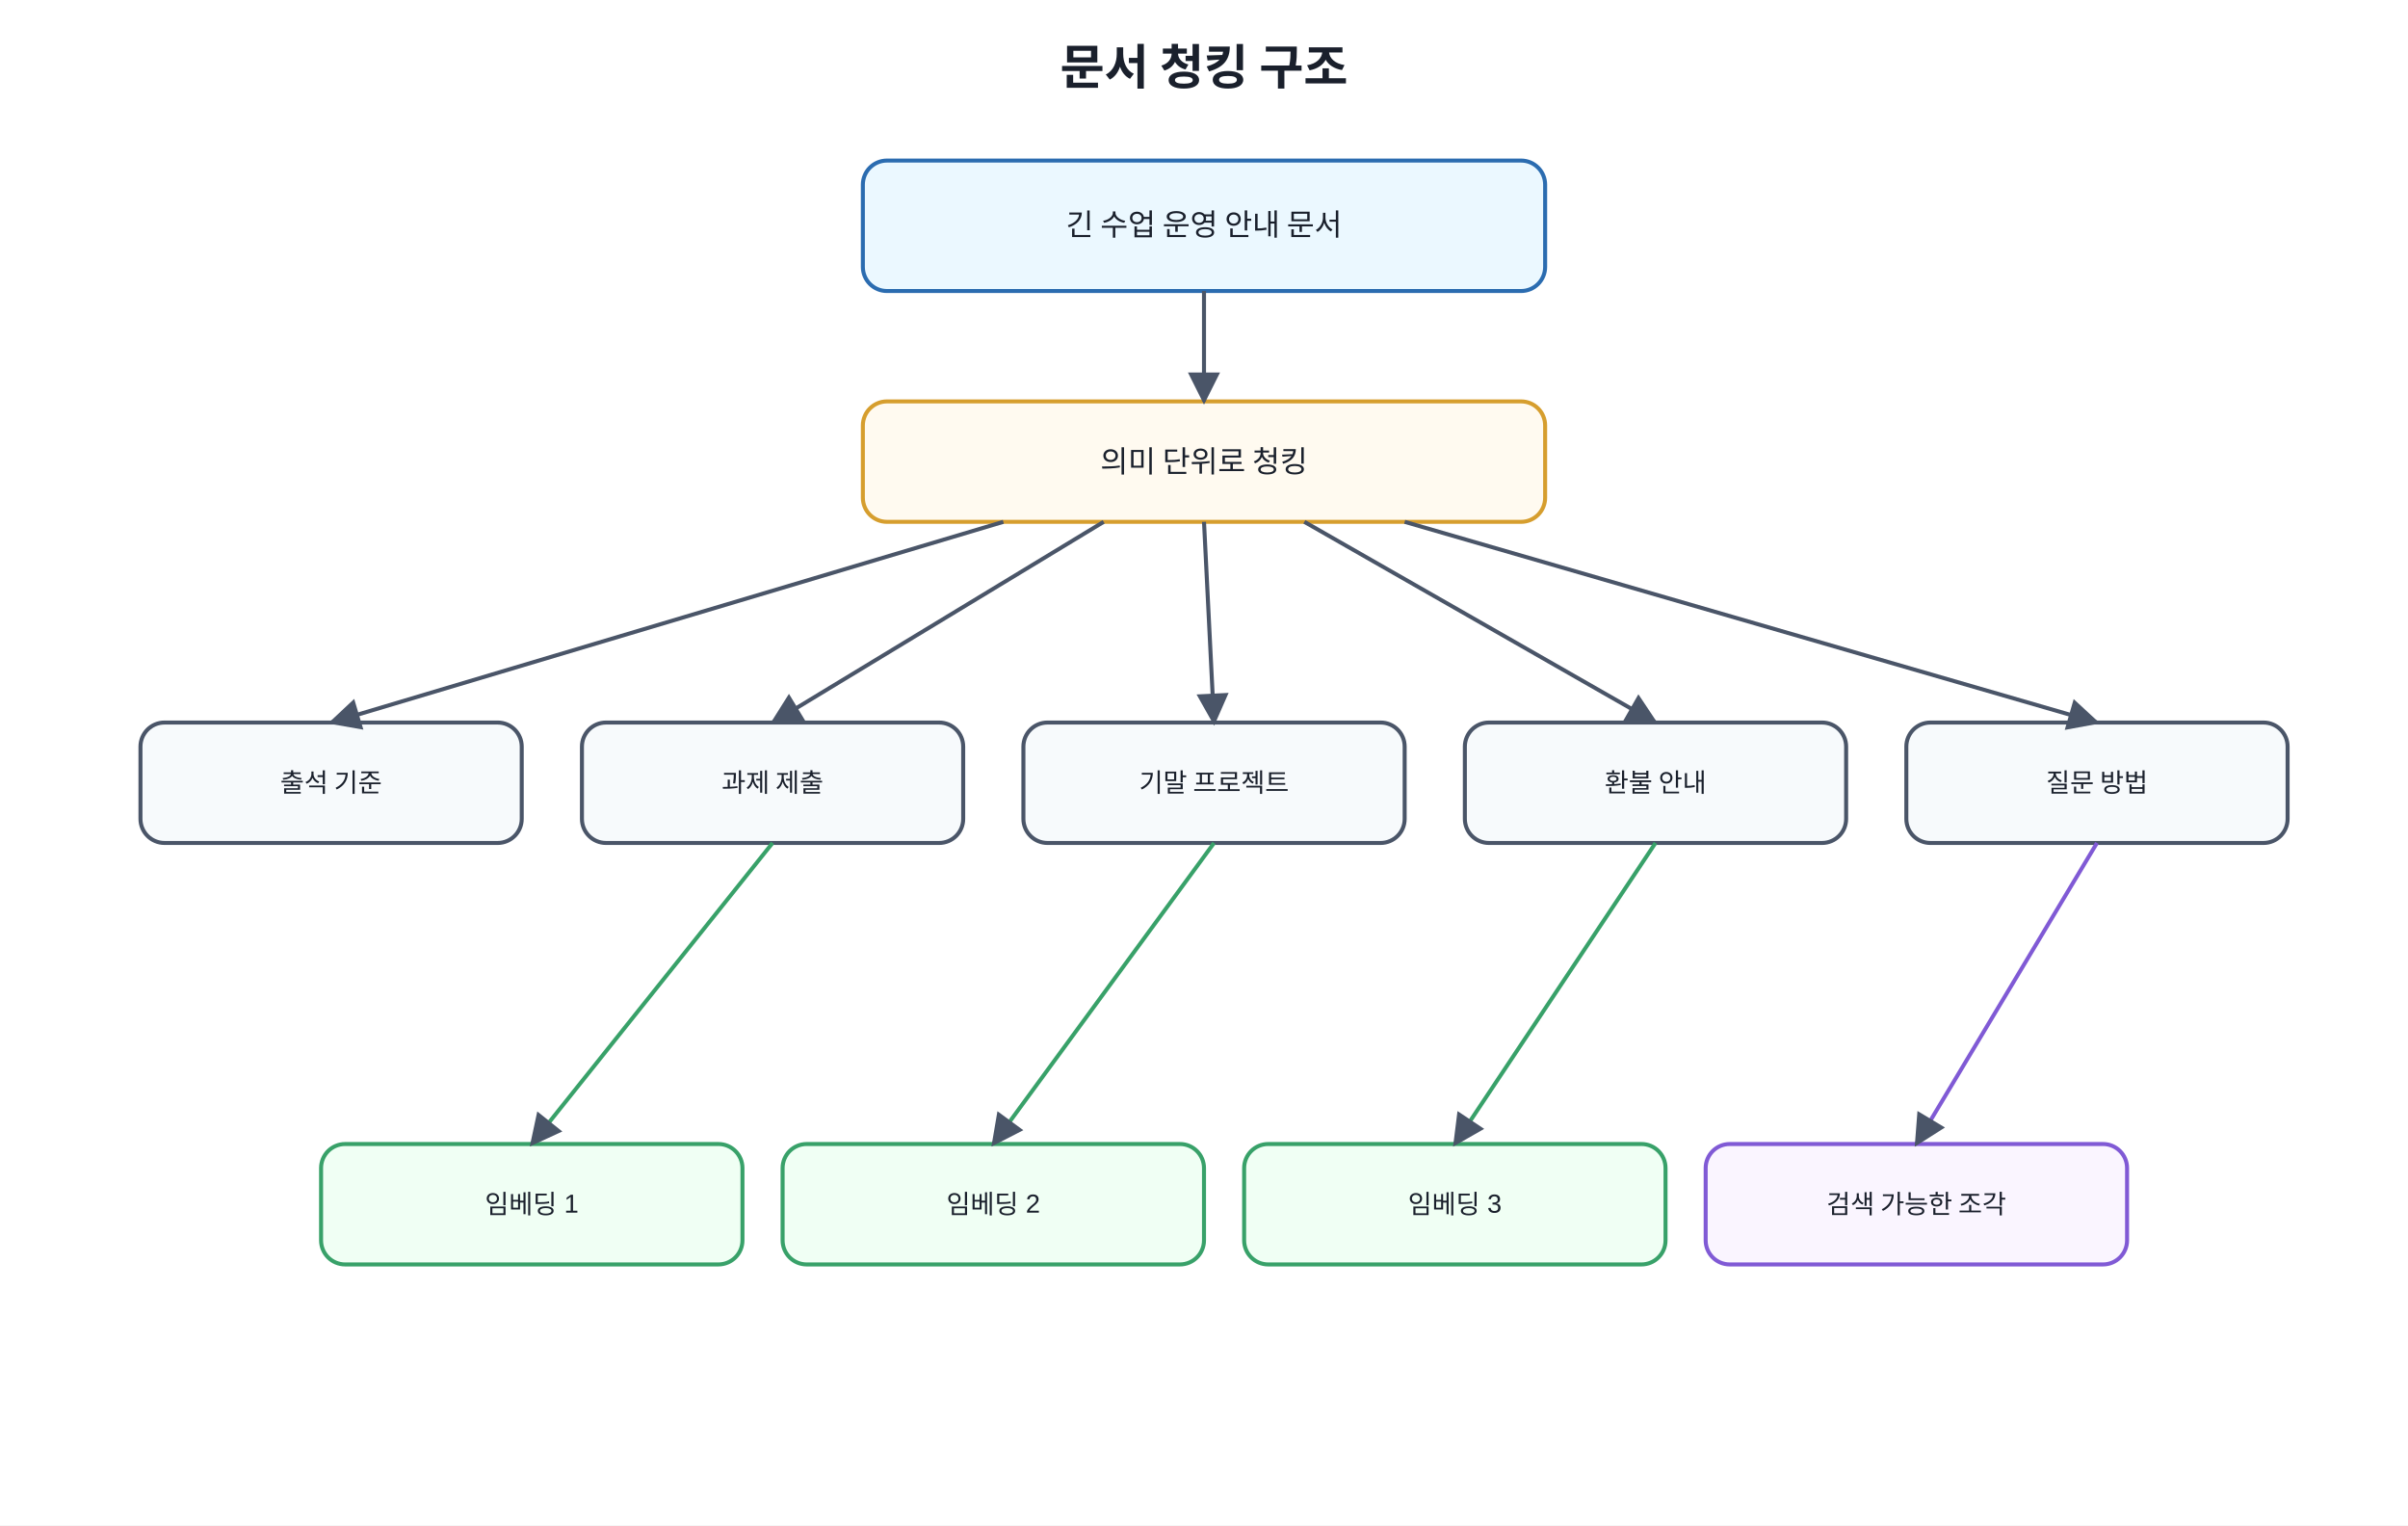
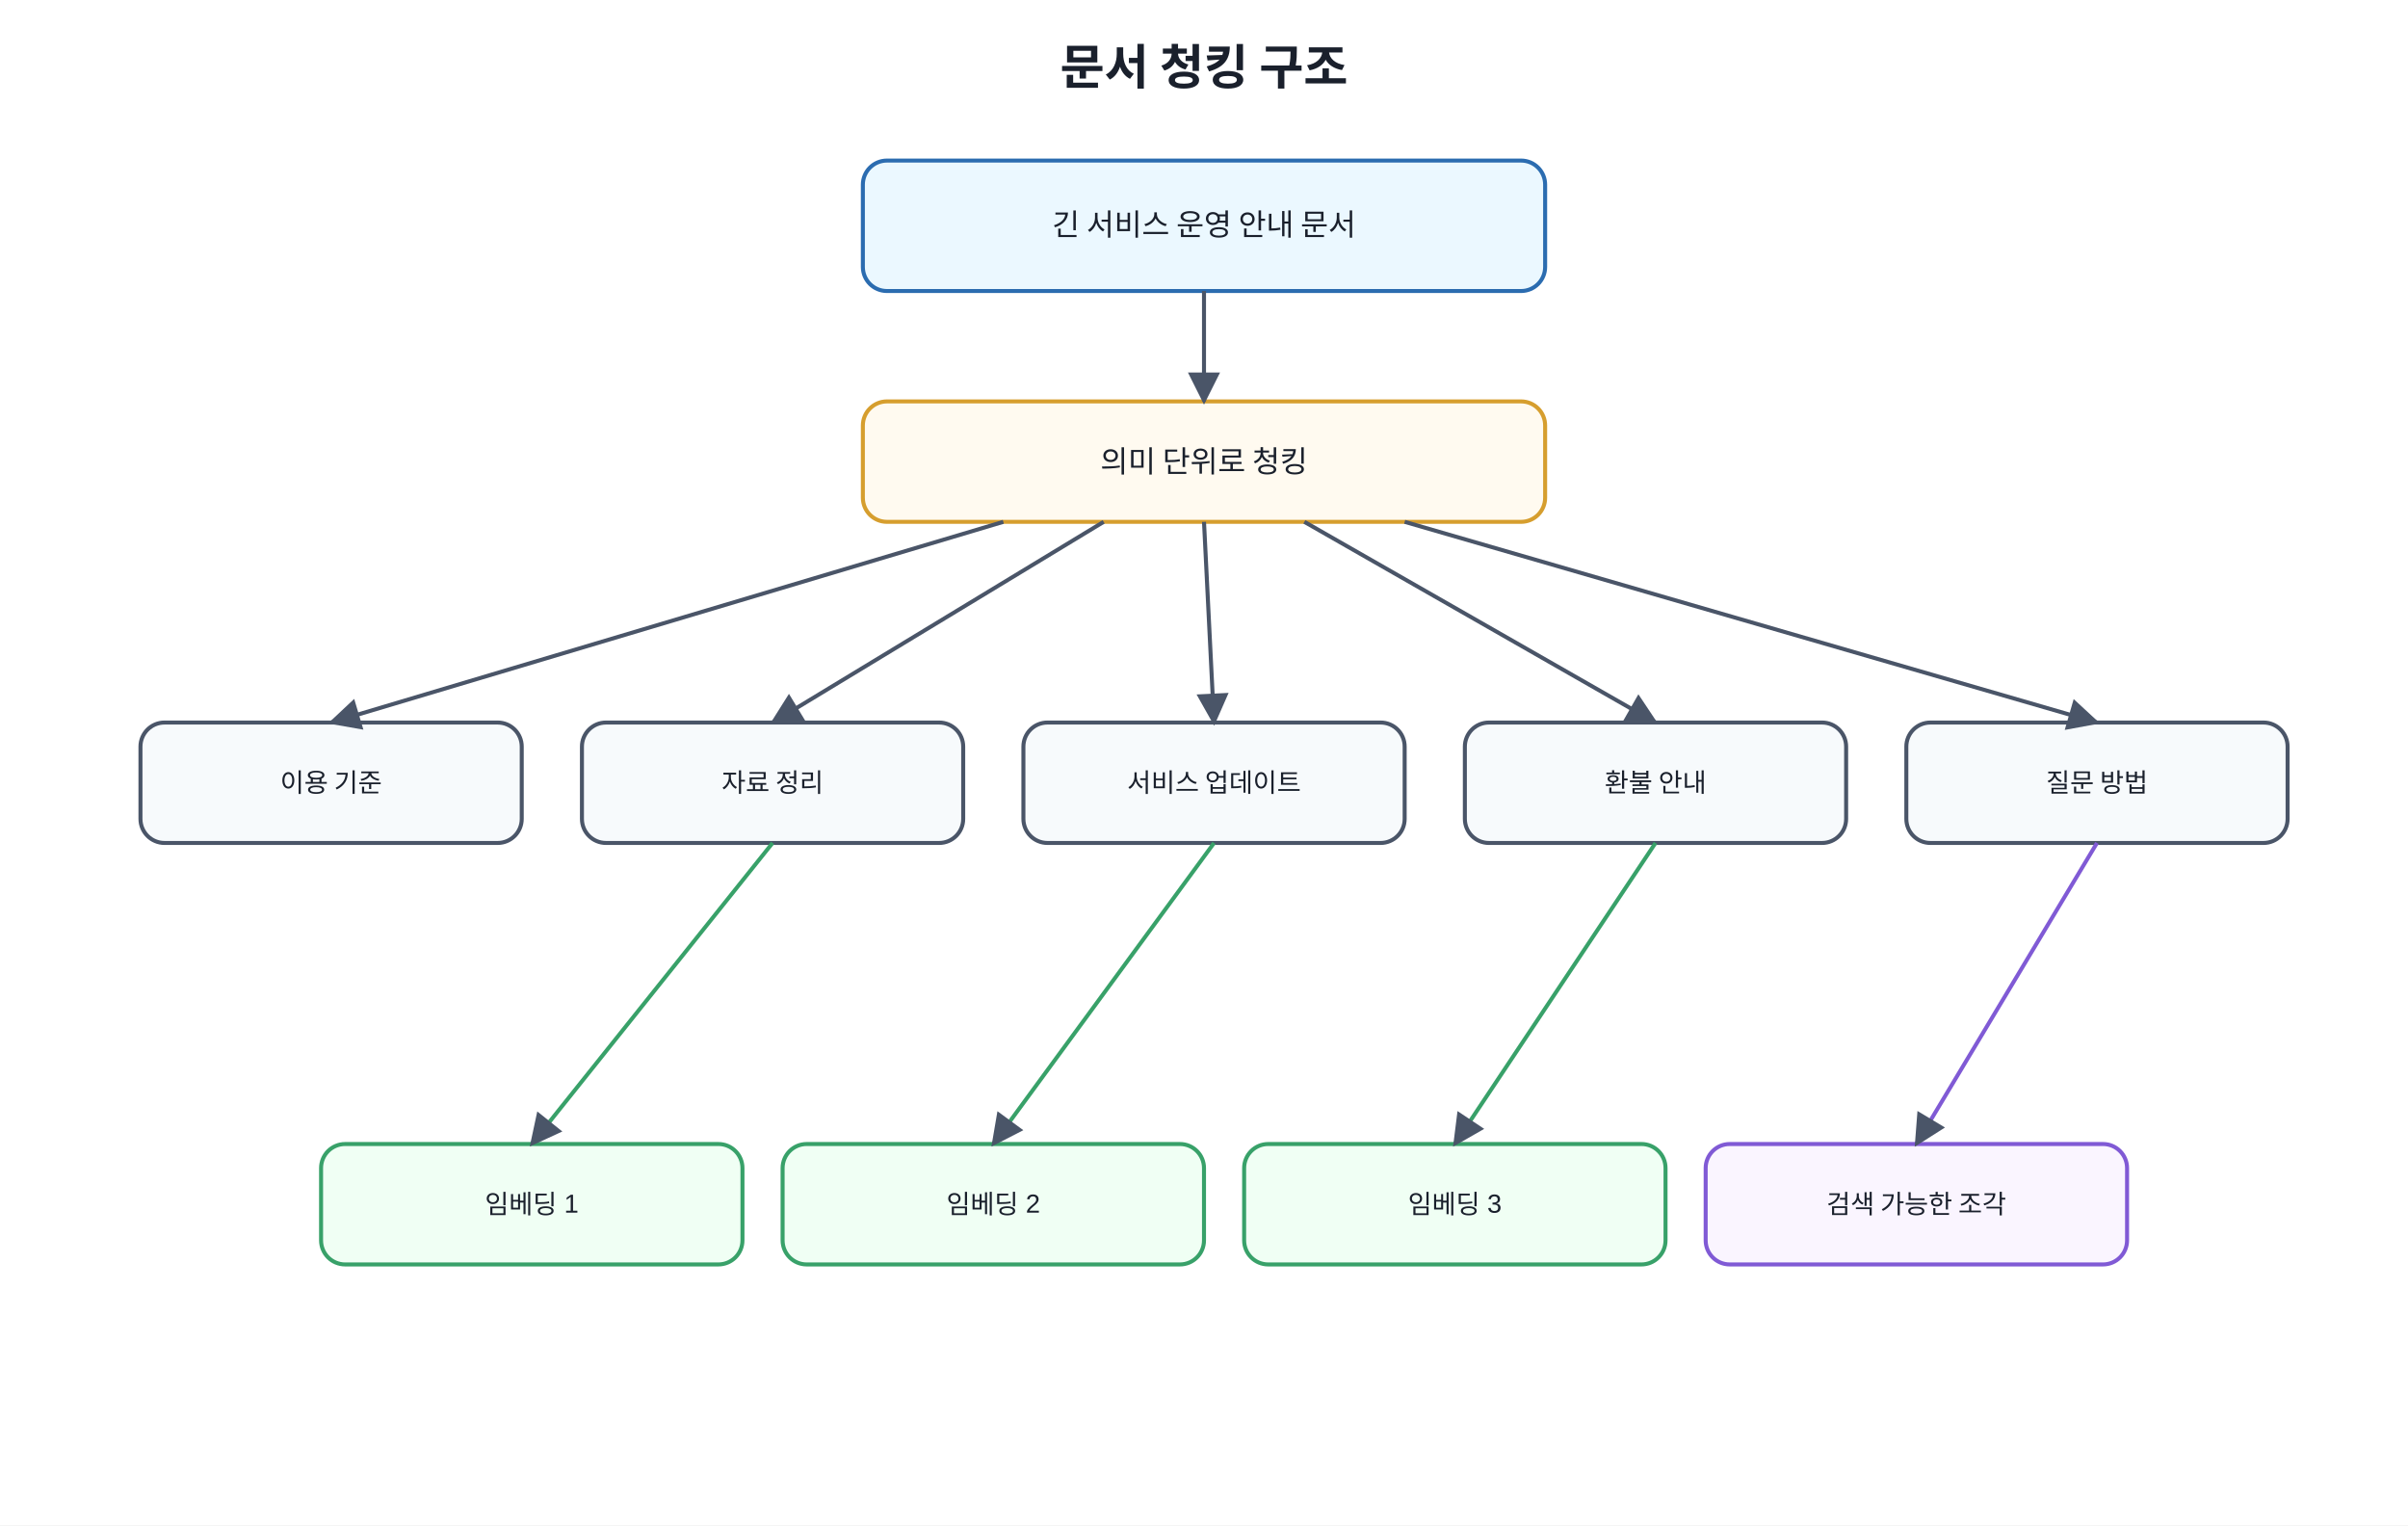
<svg xmlns="http://www.w3.org/2000/svg" width="1200" height="760" viewBox="0 0 1200 760">
  <defs>
    <marker id="a" viewBox="0 0 10 10" refX="9" refY="5" markerWidth="8" markerHeight="8" orient="auto">
      <path d="M0 0L10 5L0 10z" fill="#4a5568" />
    </marker>
    <style>text{font-family:Malgun Gothic,Apple SD Gothic Neo,Noto Sans KR,Arial,sans-serif;fill:#1a202c}.t{font-size:24px;font-weight:700}.b{fill:#f7fafc;stroke:#4a5568;stroke-width:2;rx:12}.m{fill:#ebf8ff;stroke:#2b6cb0}.g{fill:#f0fff4;stroke:#38a169}.y{fill:#fffaf0;stroke:#d69e2e}.p{fill:#faf5ff;stroke:#805ad5}.l{font-size:15px;text-anchor:middle;dominant-baseline:middle}.s{font-size:13px;text-anchor:middle;dominant-baseline:middle}</style>
  </defs>
  <rect width="100%" height="100%" fill="white" />
  <text x="600" y="42" text-anchor="middle" class="t">문서 청킹 구조</text>
  <rect x="430" y="80" width="340" height="65" class="b m" />
-   <text x="600" y="112" class="l">긴 수업 운영 안내 문서</text>
+   <text x="600" y="112" class="l">긴 서비스 운영 안내 문서</text>
  <rect x="430" y="200" width="340" height="60" class="b y" />
  <text x="600" y="230" class="l">의미 단위로 청킹</text>
  <rect x="70" y="360" width="190" height="60" class="b" />
-   <text x="165" y="390" class="s">출석 기준</text>
+   <text x="165" y="390" class="s">이용 기준</text>
  <rect x="290" y="360" width="190" height="60" class="b" />
-   <text x="385" y="390" class="s">과제 제출</text>
+   <text x="385" y="390" class="s">자료 정리</text>
  <rect x="510" y="360" width="190" height="60" class="b" />
-   <text x="605" y="390" class="s">기말 프로젝트</text>
+   <text x="605" y="390" class="s">서비스 업데이트</text>
  <rect x="730" y="360" width="190" height="60" class="b" />
  <text x="825" y="390" class="s">환불 안내</text>
  <rect x="950" y="360" width="190" height="60" class="b" />
  <text x="1045" y="390" class="s">질문 방법</text>
  <rect x="160" y="570" width="210" height="60" class="b g" />
  <text x="265" y="600" class="s">임베딩 1</text>
  <rect x="390" y="570" width="210" height="60" class="b g" />
  <text x="495" y="600" class="s">임베딩 2</text>
  <rect x="620" y="570" width="210" height="60" class="b g" />
  <text x="725" y="600" class="s">임베딩 3</text>
  <rect x="850" y="570" width="210" height="60" class="b p" />
  <text x="955" y="600" class="s">검색 가능한 조각</text>
  <line x1="600" y1="145" x2="600" y2="200" stroke="#4a5568" stroke-width="2" marker-end="url(#a)" />
  <line x1="500" y1="260" x2="165" y2="360" stroke="#4a5568" stroke-width="2" marker-end="url(#a)" />
  <line x1="550" y1="260" x2="385" y2="360" stroke="#4a5568" stroke-width="2" marker-end="url(#a)" />
  <line x1="600" y1="260" x2="605" y2="360" stroke="#4a5568" stroke-width="2" marker-end="url(#a)" />
  <line x1="650" y1="260" x2="825" y2="360" stroke="#4a5568" stroke-width="2" marker-end="url(#a)" />
  <line x1="700" y1="260" x2="1045" y2="360" stroke="#4a5568" stroke-width="2" marker-end="url(#a)" />
  <line x1="385" y1="420" x2="265" y2="570" stroke="#38a169" stroke-width="2" marker-end="url(#a)" />
  <line x1="605" y1="420" x2="495" y2="570" stroke="#38a169" stroke-width="2" marker-end="url(#a)" />
  <line x1="825" y1="420" x2="725" y2="570" stroke="#38a169" stroke-width="2" marker-end="url(#a)" />
  <line x1="1045" y1="420" x2="955" y2="570" stroke="#805ad5" stroke-width="2" marker-end="url(#a)" />
</svg>
